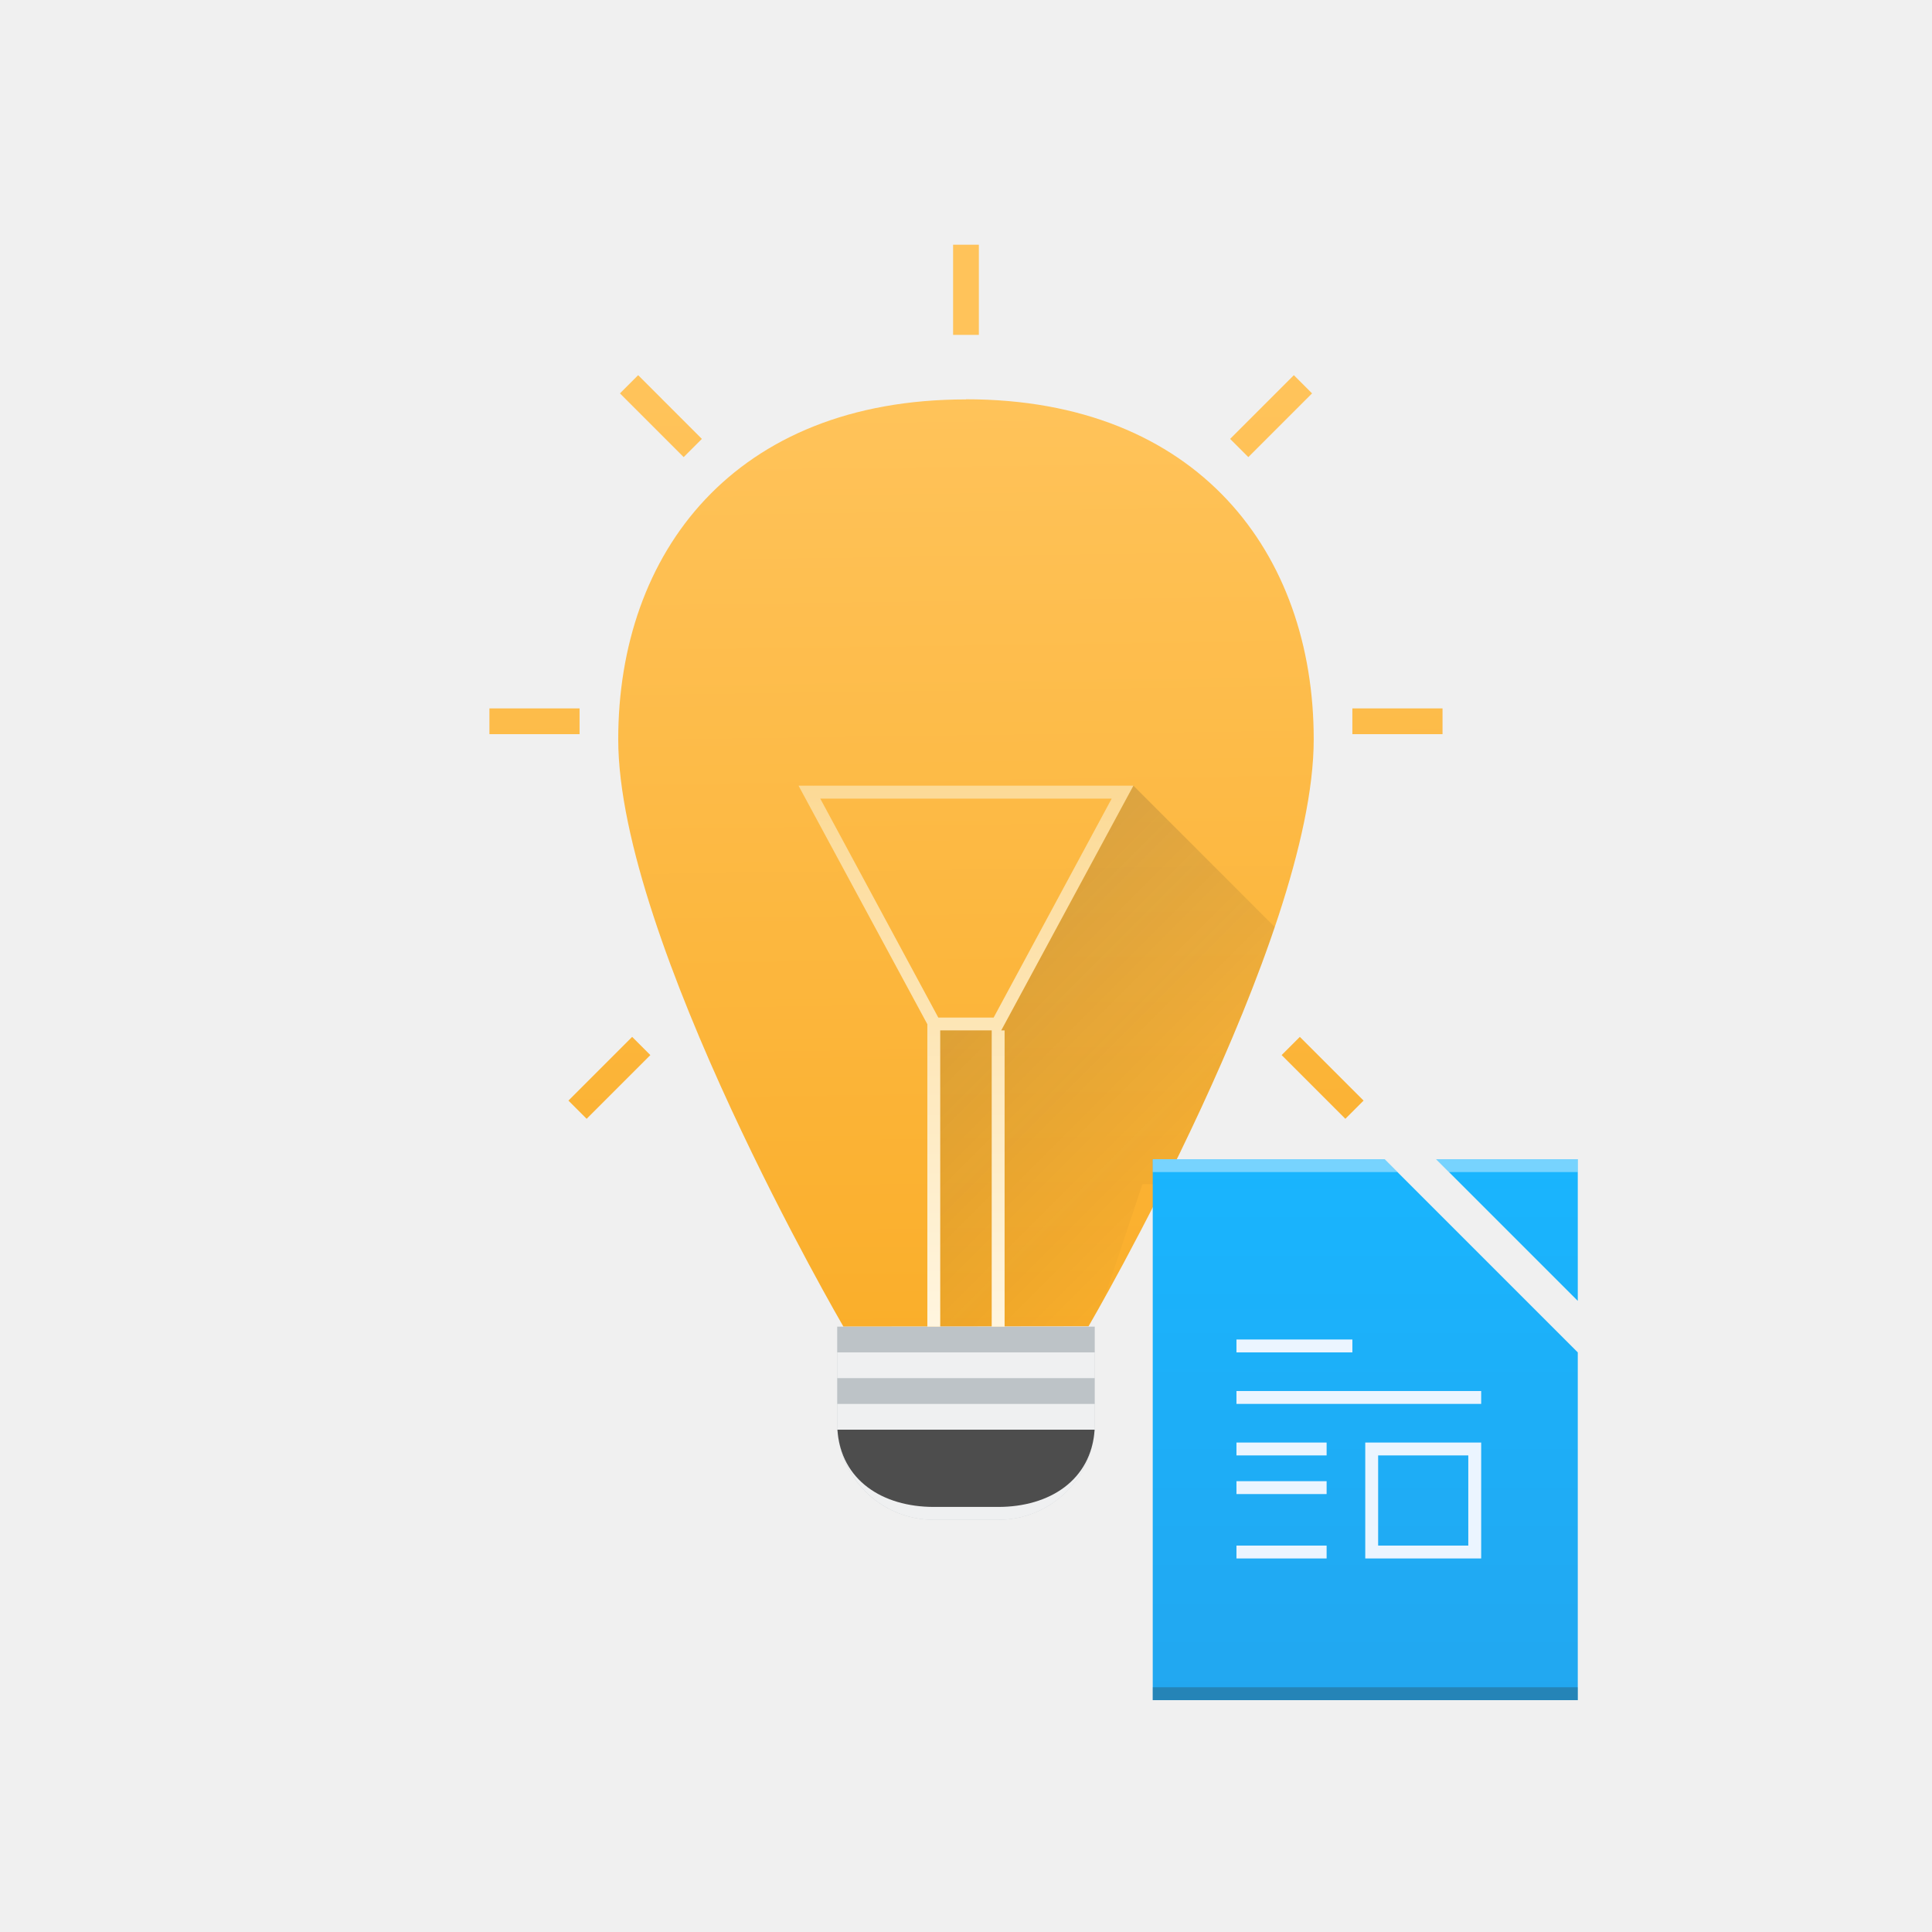
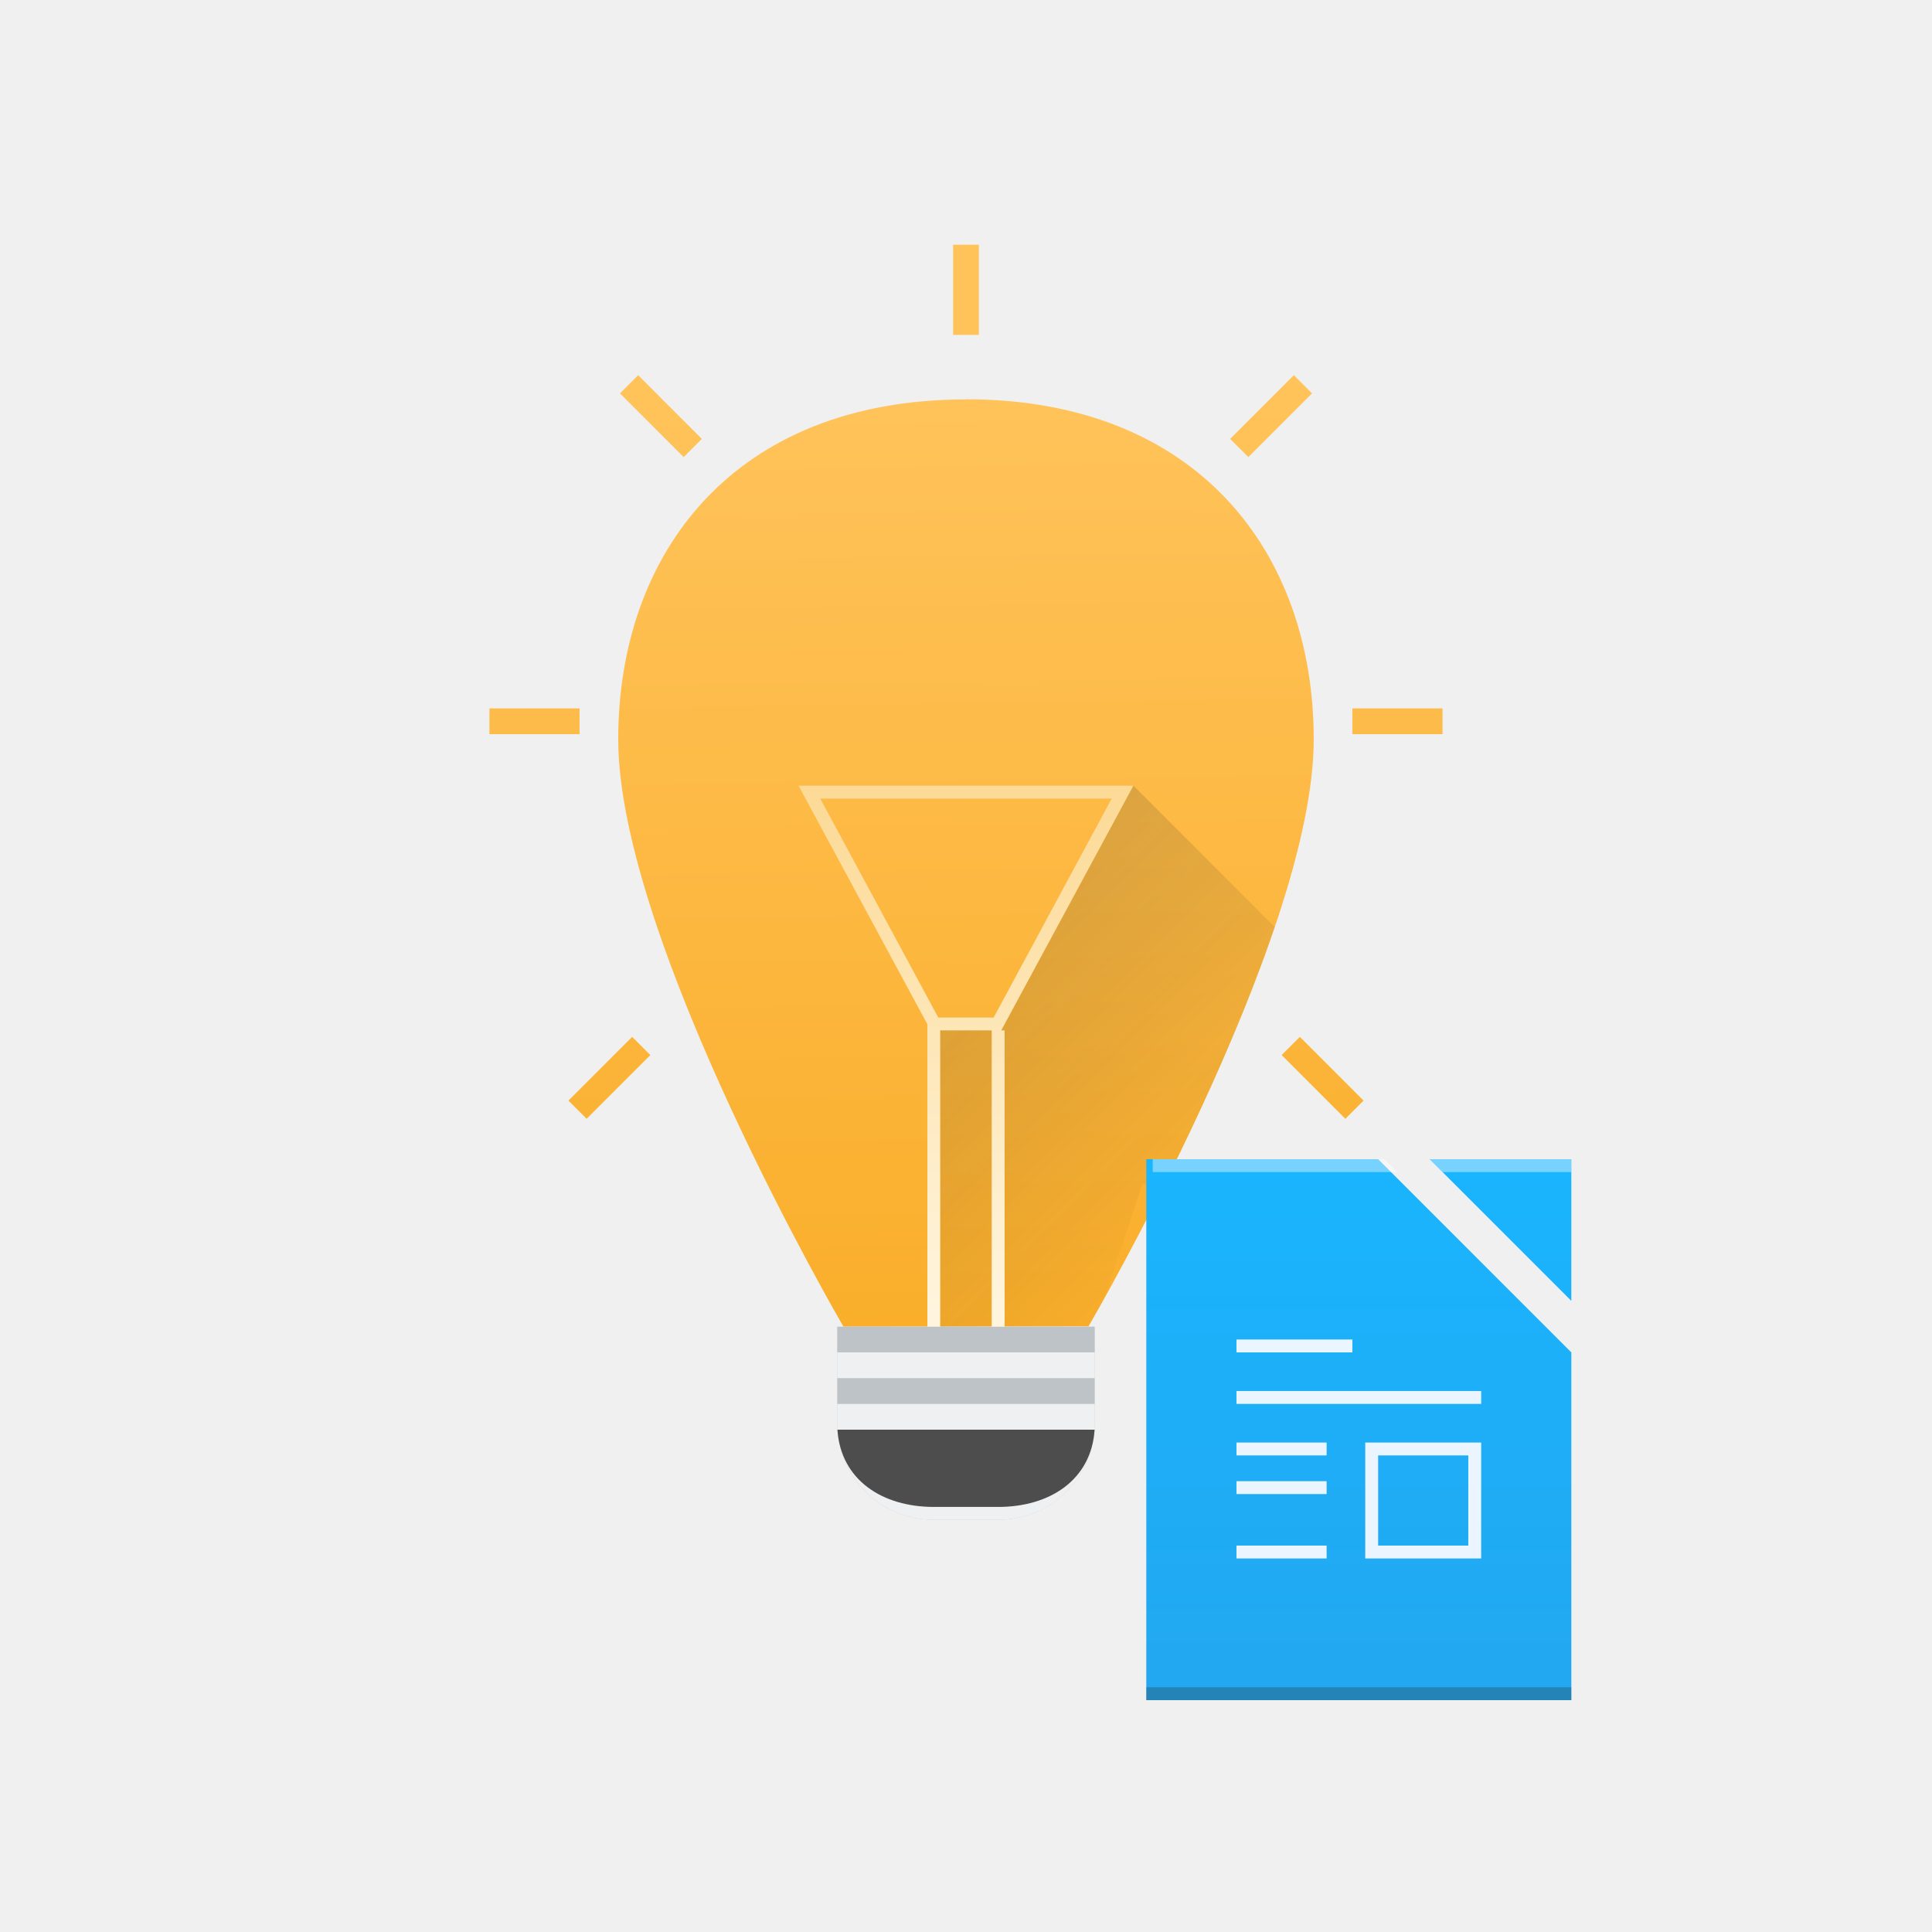
<svg xmlns="http://www.w3.org/2000/svg" height="150" viewBox="0 0 39.688 39.688" width="150">
  <linearGradient id="a" gradientUnits="userSpaceOnUse" x1="20.108" x2="19.844" y1="27.517" y2="8.205">
    <stop offset="0" stop-color="#faae2a" />
    <stop offset="1" stop-color="#ffc35a" />
  </linearGradient>
  <linearGradient id="b" gradientUnits="userSpaceOnUse" x1="11.642" x2="11.642" y1="15.875" y2="27.517">
    <stop offset="0" stop-color="#fcd994" />
    <stop offset="1" stop-color="#fff6e1" />
  </linearGradient>
  <linearGradient id="c" gradientUnits="userSpaceOnUse" x1="19.315" x2="26.723" y1="16.14" y2="23.548">
    <stop offset="0" stop-color="#292c2f" />
    <stop offset="1" stop-opacity="0" />
  </linearGradient>
  <linearGradient id="d" gradientTransform="matrix(.7499997 0 0 -.7241376 385.0714 546.9704)" gradientUnits="userSpaceOnUse" x1="30" x2="30" y1="3" y2="61">
    <stop offset="0" stop-color="#22a7f0" />
    <stop offset="1" stop-color="#19b5fe" />
  </linearGradient>
  <path d="m19.579 5.027v1.852h.529v-1.852zm-6.47 2.68-.374.374 1.309 1.309.374-.374zm13.47 0-1.309 1.309.374.374 1.309-1.309zm-6.735.495v.003c-4.762 0-7.144 3.153-7.144 6.983 0 4.126 4.626 12.064 4.626 12.064l5.035-.006s4.626-7.932 4.626-12.058c0-3.829-2.381-6.986-7.144-6.986zm-9.79 6.35v.529h1.852v-.529zm17.727 0v.529h1.852v-.529zm-14.795 6.748-1.309 1.309.374.374 1.309-1.309zm13.716 0-.374.374 1.309 1.309.374-.374z" fill="url(#a)" />
  <path d="m17.198 27.252v1.984c0 1.099.885 1.984 1.984 1.984h1.323c1.099 0 1.984-.885 1.984-1.984v-1.984h-1.984-1.323z" fill="#bdc3c7" />
  <g stroke-width=".265">
    <path d="m16.404 16.14 2.646 4.9v6.212h.265v-6.085h.105.847.105v6.085h.265v-6.085h-.069l2.715-5.027h-.301l-.002.004v-.004h-6.272v.004l-.002-.004zm.446.265h5.987l-2.425 4.498h-1.098-.039z" fill="url(#b)" />
    <g stroke-opacity=".502">
      <path d="m17.198 27.781h5.292v.529h-5.292z" fill="#eff0f1" />
      <path d="m17.198 28.84v.529h.005 5.282.005v-.529z" fill="#eff0f1" />
      <path d="m17.203 29.369c.068 1.037.925 1.852 1.98 1.852h1.323c1.055 0 1.912-.815 1.98-1.852z" fill="#eff0f1" />
    </g>
    <path d="m23.283 16.14-2.715 5.027h.069v6.081l1.724-.002s.125-.216.32-.567l.788-2.352h.451c.761-1.522 1.643-3.444 2.266-5.284zm-3.969 5.027v6.083l1.058-.001v-6.082h-.953z" fill="url(#c)" fill-rule="evenodd" opacity=".2" />
    <path d="m17.203 29.369c.068 1.037.925 1.587 1.98 1.587h1.323c1.055 0 1.912-.55 1.98-1.587z" fill="#4d4d4d" stroke-opacity=".502" />
  </g>
  <g transform="matrix(.2645833 0 0 .2645833 -80.18763 -109.2195)">
-     <path d="m392.571 502.798v42h22.5 10.5v-10.139-16.861l-15-15zm22 0 11 11v-11z" fill="url(#d)" />
-     <path d="m392.571 543.798h33l-0 1h-33z" fill="#2e3132" fill-opacity=".294" stroke-width="1.817" />
+     <path d="m392.071 502.798v42h33v-27l-15-15zm22 0 11 11v-11z" fill="url(#d)" />
+     <path d="m392.071 543.798h33l-0 1h-33z" fill="#2e3132" fill-opacity=".294" stroke-width="1.817" />
    <path d="m399.071 516.798v1h9v-1zm0 4v1h19v-1zm0 4v1h7v-1zm10 0v9h9v-9zm1 1h7v7h-7zm-11 2v1h7v-1zm0 5v1h7v-1z" fill="#ebf5ff" stroke-width="1.5" />
-     <path d="m392.571 502.798v1h19l-1-1zm22 0 1 1h10v-1z" fill="#fff" fill-opacity=".41" />
+     <path d="m392.571 502.798v1h19l-1-1zm21.5 0 1 1h10v-1z" fill="#fff" fill-opacity=".41" />
  </g>
</svg>
